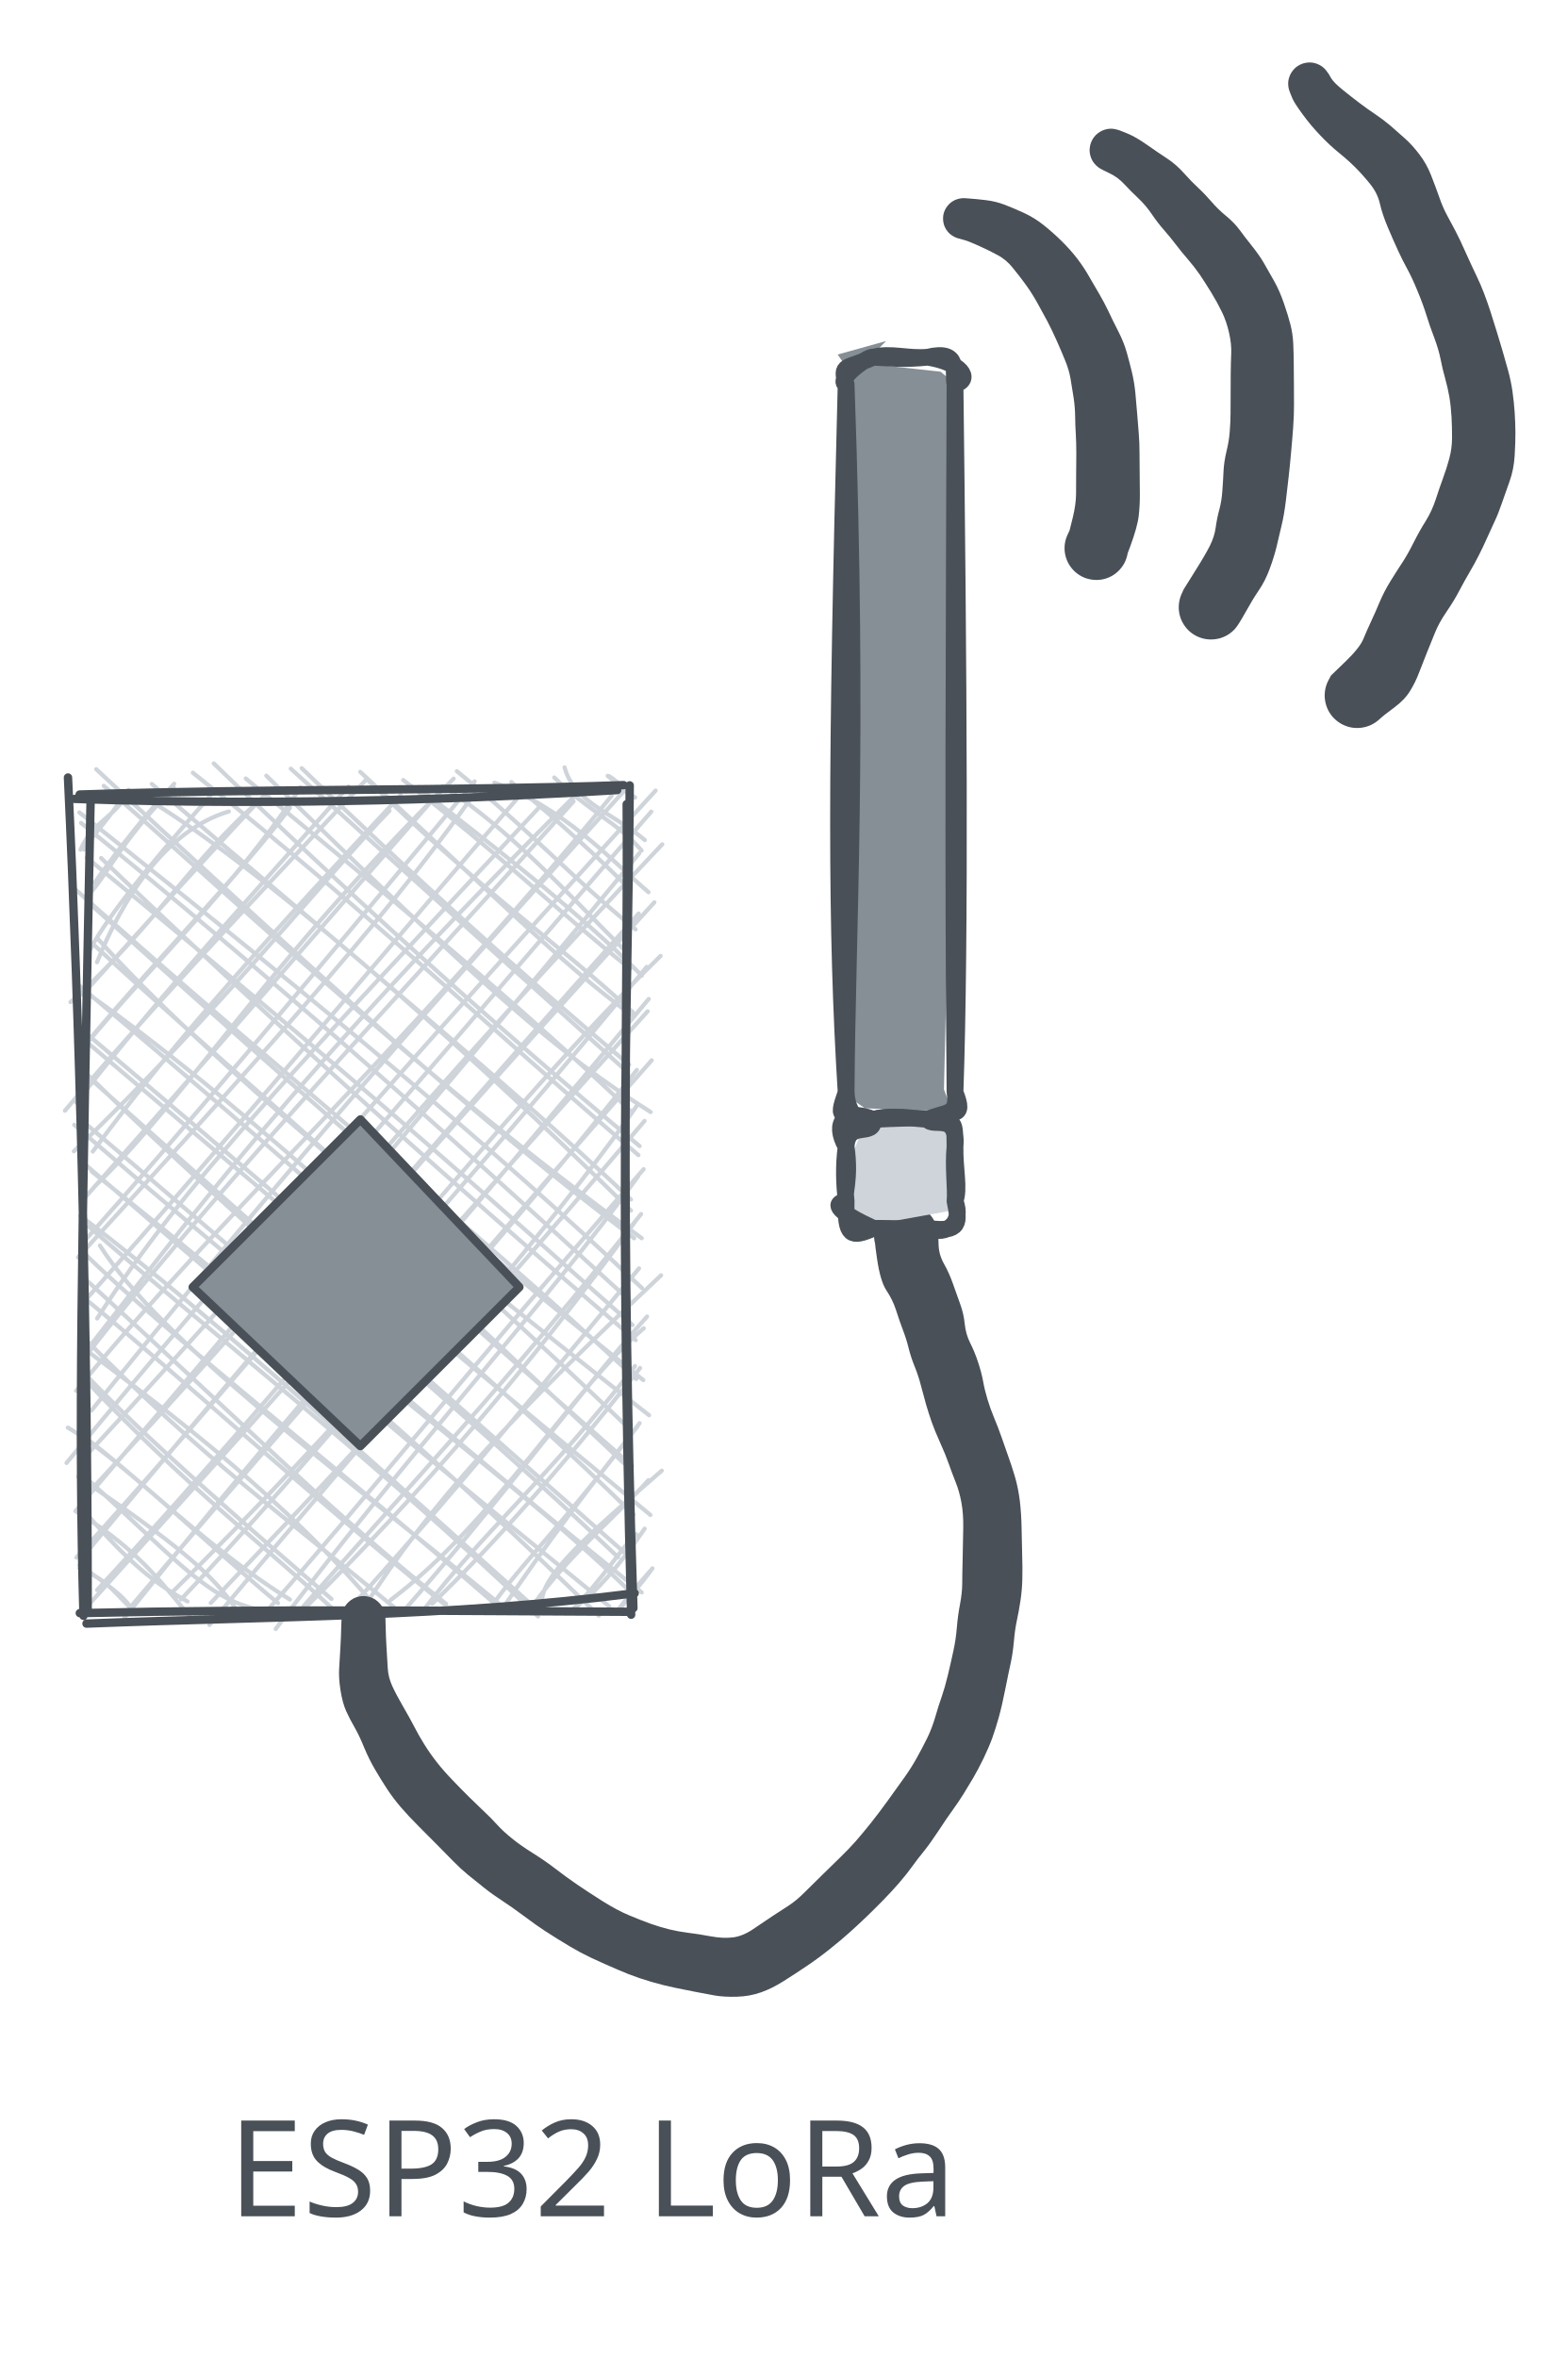
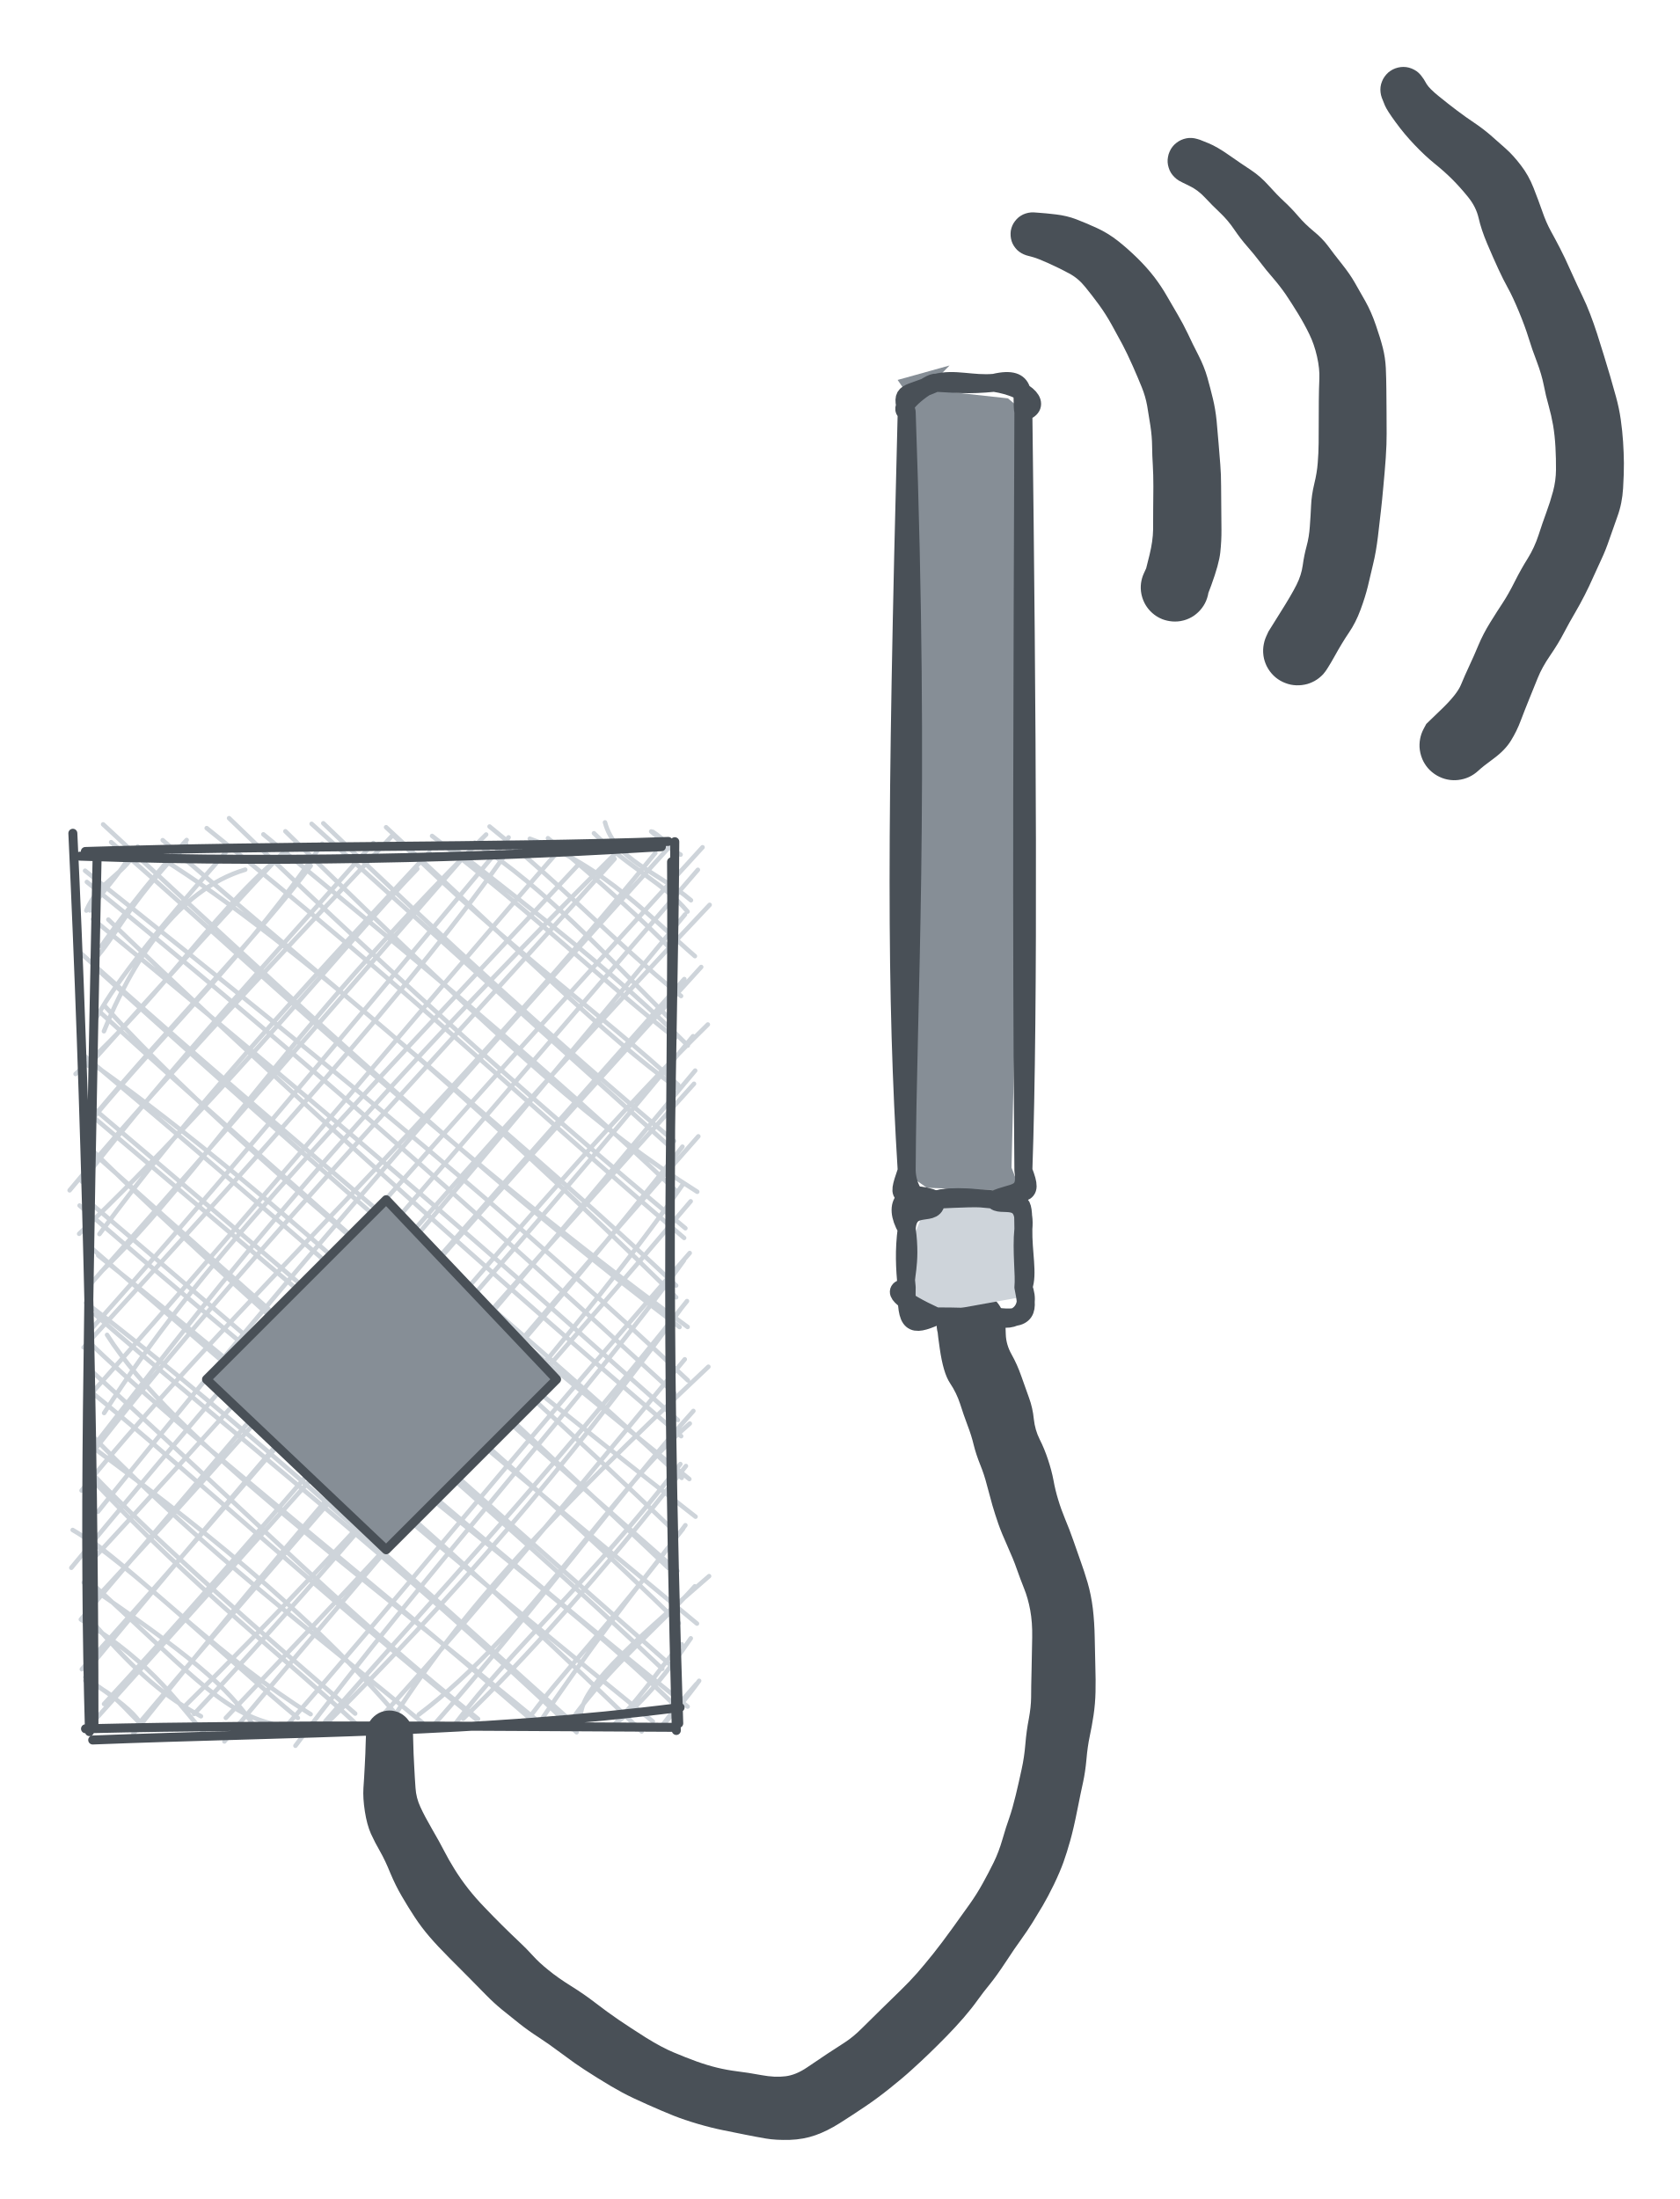
- <svg xmlns="http://www.w3.org/2000/svg" version="1.1" viewBox="0 0 187.009 281.196" width="374.018" height="562.392">
+ <svg xmlns="http://www.w3.org/2000/svg" version="1.1" viewBox="0 0 187.009 244.796" width="374.018" height="489.591">
  <defs>
    <style class="style-fonts">
      @font-face {
        font-family: "Virgil";
        src: url("https://excalidraw.com/Virgil.woff2");
      }
      @font-face {
        font-family: "Cascadia";
        src: url("https://excalidraw.com/Cascadia.woff2");
      }
    </style>
  </defs>
  <g stroke-linecap="round" transform="translate(10 94.57925) rotate(0 32.47723 48.64663)">
    <path d="M0 0 C0 0, 0 0, 0 0 M0 0 C0 0, 0 0, 0 0 M-0.39 6.79 C1.02 3.36, 4.21 2.7, 5.33 -0.35 M0.02 6.78 C1.44 4.52, 2.9 3.32, 4.87 0.13 M1.27 10.76 C2.12 9.51, 6.42 3.54, 10.78 -1.07 M0.35 12.41 C2.87 9.81, 4.05 6.21, 10.73 -0.64 M1.57 20.22 C4.56 12.77, 9.68 4.5, 17.3 2.23 M0.49 19.18 C2.36 15.49, 6.54 10.04, 15.17 0.26 M-1.59 24.98 C9.19 15.25, 13.82 6.41, 22.8 -0.56 M-0.15 24.07 C8.17 14.76, 17.22 4.82, 22.18 -0.39 M0.65 29.45 C8.88 19.62, 19.02 9.32, 24.59 1.8 M0.12 30.19 C8.44 20.13, 17.86 11.36, 25.86 -0.66 M-2.25 37.93 C6.89 26.94, 18.13 15, 33.74 -1.63 M-0.88 36.96 C9.1 24.05, 20.73 11.49, 31.56 -0.74 M-1.19 42.77 C15.75 26.56, 29.64 9.11, 36.46 2.14 M1.07 42.8 C11.22 29.04, 22.62 16.59, 37.8 0.28 M1.25 47.01 C12.46 36.19, 21.65 20.47, 44.12 -1.68 M-0.24 48.72 C13.21 33.56, 28.24 16.15, 41.69 0.74 M0.14 53.4 C12.19 39.88, 23.79 25.99, 46.62 -1.36 M-0.69 55.42 C17.68 35.28, 36.33 14.91, 46.8 -0.23 M1.59 62.72 C12.03 46.43, 25.27 32.9, 54.38 1.68 M0.1 60.63 C18.77 39.62, 37.04 17.49, 52.62 -0.37 M0.07 66.86 C11.44 52.38, 24.79 33.85, 59.76 -0.81 M-0.55 68.21 C15.73 47.17, 34.07 28.21, 58.42 1.03 M-0.92 71.35 C16.07 50.48, 37.28 31.78, 62.96 0.37 M0.9 73.71 C18.76 51.49, 37.33 29.7, 64.69 -0.49 M-2.06 79.95 C17.89 55.81, 37.48 33.34, 68.21 -0.26 M0.31 79.03 C25.4 51.97, 49 23.81, 67.69 2.25 M-1 85.7 C22.65 57.86, 42.89 33.69, 69 6.15 M-0.32 84.44 C22.98 59.35, 43.76 34.48, 66.26 7.22 M-0.89 91.24 C16.18 72.52, 30.45 54.26, 68.06 13.07 M0.01 91 C17.27 70.06, 35.99 48.4, 66.18 14.41 M1.58 95.11 C26.65 68, 50.67 37.22, 68.8 19.47 M-0.27 97.82 C22.75 72.21, 46.55 45.99, 67.15 20.77 M4.81 98.05 C20.09 79.9, 34.53 64.11, 67.39 24.6 M4.85 98.43 C19.22 80.45, 32.83 64.25, 67.26 26.07 M10.53 95.39 C30.11 76.15, 50.67 52.57, 65.97 33.07 M11.61 96.22 C27.93 78.97, 43.3 59.56, 67.74 31.92 M14.98 99.28 C37.39 72.5, 55.49 52.43, 66.12 37.12 M15.14 96.66 C26.16 84.97, 38.51 72.57, 66.89 39.15 M22.89 99.76 C37.39 80.37, 55.65 60.33, 66.13 45.74 M21.98 97.44 C33.36 84.53, 45.36 69.47, 66.78 44.91 M26.28 97.37 C40.13 83.63, 52.89 68.92, 65.75 51.19 M26.21 97.04 C38.81 82.67, 50.29 70.64, 66.48 50.26 M33.12 97.67 C41.56 84.32, 51.4 74.03, 68.86 57.57 M30.73 98.39 C39.8 88.55, 48.56 78.14, 66.23 56.74 M36.62 96.29 C48.97 87, 58.18 71.28, 66.79 63.89 M37.91 97.88 C49.63 84.6, 59.46 71.07, 67.19 62.49 M40.68 97.31 C46.94 88.99, 55.79 81.32, 65.74 68.4 M41.56 96.75 C48.47 90.1, 56.56 81.09, 66.36 68.62 M49.82 97.51 C55.31 89.38, 60.6 82.46, 66.04 75.61 M48.33 97.45 C52.64 91.39, 57.06 87.51, 66.3 75.21 M54.65 96.71 C54.44 93.56, 59.73 88.86, 68.94 80.88 M53.59 96.93 C57.78 91.01, 63.48 86.36, 67.35 82.01 M58.02 97.78 C62.16 93.5, 64.31 89.83, 65.89 88.46 M58.75 97.11 C61.05 95.36, 63.65 92.56, 66.9 87.8 M63.4 97.85 C64.52 96.75, 66.56 94.3, 67.83 92.53 M63.58 97.68 C64.94 95.86, 66.18 94.41, 67.53 92.88 M0.13 97.4 C0.13 97.4, 0.13 97.4, 0.13 97.4 M0.13 97.4 C0.13 97.4, 0.13 97.4, 0.13 97.4 M6.12 97.72 C3.63 95.56, 3.27 94.17, -0.51 92.51 M5.52 97.07 C4.68 95.92, 3.45 94.86, -0.51 92.15 M12.94 98.56 C10.27 95.72, 7.33 90.73, -0.88 85.78 M12.37 96.48 C8.54 94.4, 5.38 91.85, 0.35 86.05 M20.24 97.29 C14.54 95.93, 10.31 90.82, 0.05 81.54 M18.29 97.6 C15.4 93.13, 10.95 89.57, -0.67 81.59 M23.16 96.67 C15.5 90.36, 3.99 79.14, -1.91 75.74 M24.58 96.25 C14.99 90.31, 6.79 81.83, -0.19 76.66 M29.54 96.18 C20.26 88.15, 7.58 77.31, -0.21 68.96 M30 97.64 C21.95 90.15, 11.63 82.31, -0.21 69.64 M34.87 97.16 C24.15 84.45, 10.83 74.34, 0.01 66.3 M36.99 97.16 C24.55 86.83, 13.51 78.8, 0.39 65.39 M43.22 96.77 C29.5 85.8, 21.16 77.22, 0.37 58.2 M42.97 96.78 C26.27 83.27, 11.38 69.53, 0.03 60.26 M50.67 97.66 C30.01 80.61, 9.13 65.4, 1.92 54.02 M49.13 96.84 C29.97 80.17, 9.78 64.51, -0.34 54.57 M54.19 98.26 C34.08 79.01, 13.92 63.42, 0.57 51.74 M53.91 97.32 C36.1 81.33, 16.61 63.44, -0.41 50.46 M62.68 97.06 C48.59 85.57, 35.25 74.83, 0.05 44.24 M61.43 98.17 C43.78 80.96, 25.13 64.42, 0.93 45.17 M65.56 95.7 C52.15 82.46, 37.12 72.67, -1.14 39.62 M66.55 95.4 C43.88 77.25, 22.56 58.44, 0.01 39.3 M63.73 91.2 C44.95 73.26, 21.99 54.75, -0.37 32.84 M65.35 91.4 C40.57 69.62, 13.66 45.59, 0.24 33.65 M67.59 86.16 C38.96 62.5, 13.87 41.17, -0.07 29.38 M65.57 86.11 C50.79 71.65, 35.39 58.46, 0.34 28.75 M64.39 79.96 C42.75 59.43, 21.01 38.65, 0.83 24.22 M65.41 80.3 C49.57 66.46, 33.15 51.36, -0.58 22.97 M67.43 74.26 C39.75 52.64, 14.14 31.34, 1.7 17.45 M65.28 76.07 C42.47 54.1, 18.88 34.4, 1.18 18.13 M66.74 70.07 C51.37 57.66, 36.57 45.59, 0.81 13.32 M65.89 69.94 C45.18 50.61, 24.22 34.09, -0.96 11.57 M65.83 65.3 C39.7 43.07, 15.91 21.16, 2.06 7.79 M65.46 63.5 C52.25 51.87, 39.24 39.75, 0.35 7.74 M65.05 60.51 C42.47 39.79, 21.62 21.34, -0.33 3.6 M66.58 59.09 C48.42 41.95, 29.36 26.12, -0.53 2.35 M66.55 53.14 C38.53 32.74, 14.09 9.1, 2.37 -0.83 M65.65 53.15 C46.7 38.83, 29.64 23.34, 1.48 -2.81 M65.27 49.84 C43.9 28.85, 20.25 8.21, 6.82 0.28 M65.27 48.53 C50.01 34.09, 30.7 18.34, 8.11 -1.05 M66.3 42.15 C48.16 27.08, 30.41 10.93, 15.5 -3.5 M66.16 43.23 C48.89 28.53, 34.96 15.14, 13.01 -2.39 M67.62 38.09 C56.76 31.23, 47.61 23.25, 21.77 -2.04 M65.28 38.01 C51.23 24.57, 33.93 10.3, 19.32 -1.7 M64.75 33.23 C56.49 25.81, 46.17 16.53, 24.69 -2.87 M65.04 32.44 C51.77 21.29, 39.39 9.98, 25.99 -2.93 M65.5 26.19 C56.62 17.98, 47.55 11.87, 33.79 -1.59 M65.43 26.58 C56.94 20.4, 48.48 11.85, 32.98 -2.49 M66.57 21.81 C58.77 14.01, 49.61 6.97, 40.44 -0.2 M65.15 20.97 C57.18 14.72, 49.8 7.45, 38.1 -1.52 M64.31 18.59 C57.24 11.52, 50.77 4.38, 42.85 -0.78 M65.82 16.3 C58.05 9.99, 53 4.28, 44.5 -2.57 M67.36 11.86 C62.91 8.03, 57.2 1.72, 48.98 -1.21 M65.08 11.48 C61.95 8.23, 56.84 3.58, 51 -1.27 M66.92 5.64 C63.19 2.45, 58.46 1.14, 57.35 -3.03 M66.54 6.9 C63.91 3.73, 60.11 2.12, 56.12 -1.82 M65.28 0.92 C64.97 -0.02, 63.93 -1.18, 62.67 -1.98 M65.77 0.56 C64.91 0.11, 64.46 -0.41, 62.49 -2.02" stroke="#ced4da" stroke-width="0.5" fill="none" />
    <path d="M-1.09 0.73 C24.24 1.64, 48.93 0.6, 63.63 -0.32 M-0.5 0.21 C21.76 -0.51, 44.84 -0.21, 64.4 -0.91 M64.76 1.36 C64.93 24.33, 63.96 48.24, 65.56 97.27 M65.12 -0.88 C65.01 21.97, 63.8 41.97, 65.29 98.06 M65.71 95.5 C43.05 98.38, 23.03 98.23, 0.32 99.12 M65 97.71 C43.59 97.62, 22.7 97.34, -0.48 97.87 M0.46 97.68 C0.47 64.04, -0.54 26.75, -1.89 -1.82 M-0.04 98.19 C-0.66 76.44, -0.31 56.54, 0.81 0.8" stroke="#495057" stroke-width="1" fill="none" />
  </g>
  <g transform="translate(43.35767 193.0143) rotate(0 37.51755 -1.942291)" stroke="none">
    <path fill="#495057" d="M 2.62,0 Q 2.62,0 2.65,1.06 2.67,2.13 2.75,3.54 2.82,4.96 2.90,6.04 2.97,7.13 3.44,8.14 3.90,9.15 4.74,10.60 5.59,12.06 6.08,13.02 6.57,13.98 7.24,15.06 7.90,16.13 8.75,17.22 9.60,18.30 10.60,19.33 11.59,20.37 12.56,21.33 13.53,22.29 14.38,23.09 15.24,23.89 15.95,24.68 16.66,25.47 17.71,26.31 18.75,27.16 20.21,28.07 21.67,28.98 22.94,29.96 24.22,30.95 25.51,31.83 26.80,32.71 28.54,33.81 30.29,34.90 31.63,35.46 32.98,36.03 34.19,36.47 35.40,36.90 36.47,37.16 37.53,37.42 38.71,37.57 39.89,37.71 41.40,37.99 42.91,38.27 44.08,38.12 45.25,37.98 46.51,37.12 47.77,36.27 48.72,35.63 49.68,34.99 50.66,34.37 51.64,33.74 52.63,32.74 53.62,31.75 54.76,30.64 55.90,29.54 56.89,28.56 57.89,27.59 58.73,26.64 59.56,25.69 60.52,24.49 61.47,23.30 62.63,21.69 63.78,20.09 64.58,18.97 65.37,17.86 66.04,16.65 66.71,15.44 67.27,14.30 67.83,13.15 68.23,11.77 68.63,10.38 69.00,9.35 69.36,8.31 69.72,6.82 70.08,5.32 70.37,3.96 70.67,2.61 70.79,1.14 70.91,-0.32 71.17,-1.65 71.42,-2.99 71.43,-4.06 71.43,-5.14 71.48,-7.10 71.52,-9.05 71.55,-10.74 71.58,-12.42 71.33,-13.77 71.08,-15.12 70.64,-16.20 70.21,-17.28 69.83,-18.36 69.46,-19.43 68.80,-20.89 68.14,-22.35 67.78,-23.38 67.42,-24.42 67.12,-25.44 66.83,-26.47 66.52,-27.65 66.22,-28.84 65.76,-29.97 65.30,-31.11 65.04,-32.16 64.79,-33.21 64.34,-34.38 63.90,-35.55 63.52,-36.75 63.13,-37.95 62.39,-39.06 61.65,-40.17 61.26,-42.89 60.86,-45.60 60.96,-46.22 61.06,-46.84 61.35,-47.39 61.64,-47.94 62.10,-48.37 62.55,-48.80 63.12,-49.06 63.68,-49.32 64.30,-49.39 64.92,-49.46 65.53,-49.32 66.14,-49.19 66.68,-48.87 67.21,-48.55 67.62,-48.07 68.02,-47.60 68.25,-47.02 68.48,-46.44 68.52,-45.82 68.55,-45.19 68.38,-44.59 68.22,-43.99 67.87,-43.47 67.52,-42.96 67.02,-42.58 66.52,-42.20 65.93,-42.00 65.34,-41.80 64.72,-41.80 64.09,-41.80 63.50,-42.00 62.91,-42.20 62.41,-42.58 61.92,-42.95 61.57,-43.47 61.22,-43.99 61.05,-44.59 60.88,-45.19 60.92,-45.81 60.95,-46.43 61.18,-47.01 61.41,-47.59 61.81,-48.07 62.22,-48.55 62.75,-48.87 63.29,-49.19 63.90,-49.32 64.51,-49.46 65.13,-49.39 65.75,-49.32 66.31,-49.06 66.88,-48.80 67.33,-48.37 67.79,-47.94 68.08,-47.39 68.37,-46.84 68.47,-46.22 68.57,-45.61 68.57,-45.61 68.57,-45.61 68.61,-44.46 68.65,-43.31 69.26,-42.23 69.87,-41.15 70.33,-39.84 70.80,-38.53 71.20,-37.40 71.61,-36.28 71.73,-35.05 71.86,-33.83 72.38,-32.79 72.91,-31.75 73.31,-30.53 73.72,-29.30 73.92,-28.23 74.11,-27.16 74.44,-26.08 74.76,-25.01 75.22,-23.90 75.69,-22.79 76.14,-21.50 76.58,-20.21 76.95,-19.19 77.32,-18.18 77.72,-16.83 78.11,-15.49 78.30,-13.96 78.48,-12.43 78.51,-10.74 78.54,-9.05 78.58,-7.53 78.63,-6.00 78.60,-4.67 78.57,-3.34 78.38,-2.07 78.19,-0.81 77.95,0.30 77.71,1.42 77.59,2.84 77.46,4.25 77.22,5.36 76.97,6.47 76.57,8.49 76.17,10.51 75.79,11.87 75.41,13.23 75.03,14.29 74.65,15.35 73.97,16.77 73.28,18.18 72.72,19.13 72.16,20.08 71.57,21.03 70.98,21.97 70.31,22.90 69.63,23.83 68.61,25.39 67.58,26.95 66.85,27.85 66.12,28.74 65.48,29.63 64.85,30.52 63.92,31.60 62.99,32.67 62.00,33.68 61.02,34.68 60.12,35.55 59.22,36.42 58.17,37.37 57.12,38.33 55.66,39.49 54.21,40.65 52.86,41.55 51.51,42.46 50.12,43.34 48.73,44.22 47.42,44.68 46.10,45.15 44.55,45.20 43.00,45.24 41.90,45.05 40.80,44.86 39.65,44.63 38.50,44.40 37.17,44.13 35.83,43.86 34.33,43.42 32.83,42.98 31.64,42.51 30.46,42.04 28.75,41.28 27.04,40.53 25.90,39.92 24.76,39.31 23.13,38.29 21.51,37.28 20.62,36.65 19.74,36.02 18.77,35.30 17.80,34.57 16.63,33.80 15.45,33.04 14.43,32.23 13.42,31.43 12.51,30.69 11.61,29.95 10.73,29.05 9.85,28.15 8.85,27.14 7.86,26.13 6.61,24.89 5.36,23.64 4.45,22.58 3.55,21.53 2.82,20.42 2.09,19.31 1.38,18.09 0.67,16.88 0.09,15.49 -0.47,14.10 -1.04,13.10 -1.62,12.10 -2.07,11.11 -2.51,10.11 -2.74,8.63 -2.97,7.14 -2.90,6.05 -2.82,4.96 -2.75,3.54 -2.67,2.13 -2.65,1.06 -2.62,0 -2.58,-0.31 -2.54,-0.62 -2.43,-0.92 -2.32,-1.21 -2.14,-1.47 -1.96,-1.73 -1.72,-1.94 -1.48,-2.15 -1.21,-2.30 -0.93,-2.45 -0.62,-2.52 -0.31,-2.60 0.00,-2.60 0.31,-2.60 0.62,-2.52 0.93,-2.45 1.21,-2.30 1.49,-2.15 1.72,-1.94 1.96,-1.73 2.14,-1.47 2.32,-1.21 2.43,-0.92 2.54,-0.62 2.58,-0.31 2.62,0.00 2.62,0.00 L 2.62,0 Z" />
  </g>
  <g stroke-linecap="round" transform="translate(22.99089 133.5519) rotate(0 19.48634 19.48634)">
    <path d="M20 0 L38.97 20 L20 38.97 L0 20" stroke="none" stroke-width="0" fill="#868e96" fill-rule="evenodd" />
    <path d="M20 0 C25.33 5.62, 30.67 11.25, 38.97 20 M20 0 C27.31 7.71, 34.62 15.41, 38.97 20 M38.97 20 C35.11 23.86, 31.26 27.72, 20 38.97 M38.97 20 C32.43 26.54, 25.89 33.08, 20 38.97 M20 38.97 C12.66 32.01, 5.32 25.04, 0 20 M20 38.97 C13.67 32.96, 7.33 26.96, 0 20 M0 20 C4.89 15.11, 9.78 10.22, 20 0 M0 20 C7.01 12.99, 14.02 5.98, 20 0" stroke="#495057" stroke-width="1" fill="none" />
  </g>
  <g stroke-linecap="round" transform="translate(100.9363 42.61568) rotate(0 6.495447 45.46813)">
    <path d="M2.16 0.73 L11.27 1.73 L13.66 3.72 L11.67 87.37 L13.05 90.93 L11.45 89.94 L2.25 89.61 L0.09 88.1 L0.69 2.14 L-1.01 -0.32 L4.77 -1.93" stroke="none" stroke-width="0" fill="#868e96" />
    <path d="M3.25 0 M3.25 0 C5.35 -0.54, 7.31 0.22, 9.74 0 M3.25 0 C5.34 0.1, 6.85 0.29, 9.74 0 M9.74 0 C13.72 -0.95, 12.67 1.76, 12.99 3.25 M9.74 0 C13.68 0.62, 15.1 2.63, 12.99 3.25 M12.99 3.25 C12.89 32.31, 12.74 60.57, 12.99 87.69 M12.99 3.25 C13.4 36.34, 13.64 69.27, 12.99 87.69 M12.99 87.69 C13.43 90.59, 11.78 89.97, 9.74 90.94 M12.99 87.69 C14.32 91.07, 12.73 89.66, 9.74 90.94 M9.74 90.94 C7.99 90.9, 4.93 90.35, 3.25 90.94 M9.74 90.94 C8.55 90.91, 7.32 90.64, 3.25 90.94 M3.25 90.94 C-0.53 89.89, -1.31 91.47, 0 87.69 M3.25 90.94 C2.92 92.12, 0.14 91.15, 0 87.69 M0 87.69 C-1.21 68.16, -1.2 49.54, 0 3.25 M0 87.69 C0.1 68.64, 1.55 46.74, 0 3.25 M0 3.25 C-0.68 0.76, -0.09 1.49, 3.25 0 M0 3.25 C-1.35 2.75, 2.75 -0.28, 3.25 0" stroke="#495057" stroke-width="2" fill="none" />
  </g>
  <g stroke-linecap="round" transform="translate(100.9363 133.5519) rotate(0 6.495447 6.495447)">
    <path d="M3.98 0.11 L13.7 1.48 L12.65 10.86 L0.49 13.05 L1.01 3.53 L2.25 0.42" stroke="none" stroke-width="0" fill="#ced4da" />
    <path d="M3.25 0 M3.25 0 C5.06 -0.37, 5.82 -0.38, 9.74 0 M3.25 0 C5.91 -0.12, 8.24 -0.28, 9.74 0 M9.74 0 C12.83 0.61, 12.97 -0.59, 12.99 3.25 M9.74 0 C10.29 1.03, 13.36 -0.95, 12.99 3.25 M12.99 3.25 C12.94 5.89, 13.55 8.28, 12.99 9.74 M12.99 3.25 C12.74 5.68, 13.14 8.43, 12.99 9.74 M12.99 9.74 C13.49 12.23, 13.73 13.55, 9.74 12.99 M12.99 9.74 C14.02 12.29, 12.02 13.94, 9.74 12.99 M9.74 12.99 C7.79 12.7, 6.29 13.36, 3.25 12.99 M9.74 12.99 C7.62 13.14, 5.55 12.97, 3.25 12.99 M3.25 12.99 C-0.83 11.1, -1.82 10.03, 0 9.74 M3.25 12.99 C0.59 14.15, -0.09 13.97, 0 9.74 M0 9.74 C-0.37 8.88, 0.57 7.31, 0 3.25 M0 9.74 C-0.22 7.58, -0.31 5.63, 0 3.25 M0 3.25 C-1.66 0.38, -0.17 -1.38, 3.25 0 M0 3.25 C0.2 -0.03, 3.38 2.23, 3.25 0" stroke="#495057" stroke-width="2" fill="none" />
  </g>
  <g transform="translate(114.937 26.08131) rotate(0 8.617885 19.72738)" stroke="none">
    <path fill="#495057" d="M 0.40,-2.42 Q 0.40,-2.42 0.91,-2.38 1.42,-2.35 2.62,-2.21 3.83,-2.07 4.90,-1.66 5.97,-1.25 7.19,-0.69 8.41,-0.13 9.52,0.74 10.62,1.61 11.70,2.67 12.77,3.73 13.57,4.77 14.36,5.81 14.97,6.88 15.58,7.95 16.18,8.96 16.78,9.98 17.30,11.07 17.81,12.17 18.47,13.45 19.13,14.74 19.47,15.94 19.81,17.15 20.09,18.31 20.37,19.47 20.50,20.75 20.62,22.02 20.72,23.28 20.82,24.55 20.91,25.63 21.00,26.72 21.00,28.03 21.01,29.34 21.02,30.51 21.03,31.67 21.04,32.90 21.05,34.13 20.91,35.42 20.77,36.71 19.90,39.09 19.04,41.46 18.61,41.91 18.19,42.36 17.64,42.66 17.09,42.95 16.48,43.06 15.87,43.16 15.25,43.06 14.64,42.96 14.09,42.68 13.54,42.39 13.11,41.94 12.68,41.49 12.42,40.93 12.16,40.37 12.08,39.75 12.01,39.13 12.14,38.53 12.28,37.92 12.59,37.39 12.91,36.85 13.38,36.45 13.85,36.04 14.43,35.81 15.00,35.58 15.62,35.54 16.24,35.50 16.84,35.67 17.44,35.83 17.96,36.18 18.47,36.52 18.85,37.01 19.23,37.51 19.43,38.09 19.63,38.68 19.63,39.30 19.64,39.92 19.44,40.51 19.25,41.10 18.87,41.60 18.50,42.09 17.99,42.45 17.48,42.80 16.88,42.97 16.28,43.13 15.66,43.10 15.04,43.07 14.46,42.85 13.89,42.62 13.41,42.22 12.94,41.82 12.61,41.29 12.29,40.76 12.15,40.15 12.02,39.55 12.08,38.93 12.14,38.31 12.40,37.75 12.66,37.18 12.66,37.18 12.66,37.19 13.04,35.66 13.41,34.13 13.43,32.90 13.44,31.67 13.44,30.51 13.45,29.34 13.46,28.07 13.46,26.79 13.40,25.73 13.33,24.67 13.32,23.59 13.31,22.51 13.13,21.32 12.95,20.14 12.77,19.09 12.58,18.04 12.17,17.03 11.76,16.01 11.16,14.65 10.55,13.28 10.03,12.29 9.50,11.30 8.83,10.09 8.16,8.88 7.40,7.84 6.64,6.80 5.87,5.86 5.11,4.91 4.09,4.36 3.08,3.81 1.82,3.24 0.57,2.68 0.08,2.55 -0.40,2.42 -0.69,2.34 -0.97,2.25 -1.23,2.10 -1.49,1.95 -1.70,1.75 -1.91,1.54 -2.07,1.29 -2.23,1.04 -2.32,0.76 -2.41,0.47 -2.43,0.18 -2.45,-0.11 -2.41,-0.40 -2.36,-0.69 -2.24,-0.97 -2.12,-1.24 -1.94,-1.47 -1.76,-1.71 -1.53,-1.90 -1.30,-2.08 -1.03,-2.21 -0.76,-2.33 -0.47,-2.39 -0.18,-2.45 0.11,-2.44 0.40,-2.42 0.40,-2.42 L 0.40,-2.42 Z" />
  </g>
  <g transform="translate(132.5356 17.90871) rotate(0 9.026388 27.29991)" stroke="none">
    <path fill="#495057" d="M 1.04,-2.35 Q 1.04,-2.35 2.01,-1.96 2.98,-1.56 4.34,-0.60 5.71,0.36 6.75,1.04 7.78,1.72 8.70,2.75 9.62,3.78 10.43,4.53 11.24,5.28 11.99,6.16 12.73,7.03 13.70,7.83 14.67,8.62 15.31,9.48 15.94,10.34 16.84,11.47 17.74,12.60 18.27,13.53 18.81,14.46 19.47,15.64 20.13,16.82 20.63,18.29 21.14,19.76 21.41,20.83 21.68,21.90 21.74,23.07 21.79,24.25 21.80,25.48 21.82,26.71 21.82,27.99 21.82,29.27 21.83,30.36 21.84,31.45 21.73,33.09 21.61,34.74 21.46,36.30 21.32,37.87 21.19,38.99 21.07,40.11 20.86,41.83 20.65,43.56 20.33,44.86 20.02,46.17 19.74,47.36 19.45,48.55 18.92,49.98 18.39,51.41 17.63,52.52 16.87,53.64 16.03,55.16 15.19,56.67 14.77,57.14 14.34,57.60 13.79,57.91 13.23,58.21 12.61,58.32 11.99,58.43 11.37,58.34 10.74,58.25 10.18,57.96 9.62,57.68 9.18,57.23 8.74,56.77 8.46,56.21 8.19,55.64 8.11,55.01 8.03,54.39 8.16,53.77 8.28,53.15 8.60,52.60 8.92,52.06 9.39,51.64 9.87,51.22 10.45,50.98 11.03,50.74 11.66,50.70 12.29,50.65 12.90,50.81 13.51,50.97 14.04,51.32 14.57,51.66 14.96,52.16 15.35,52.65 15.56,53.25 15.77,53.84 15.78,54.47 15.79,55.10 15.60,55.71 15.40,56.31 15.03,56.81 14.66,57.32 14.14,57.69 13.62,58.05 13.02,58.23 12.41,58.40 11.78,58.38 11.15,58.36 10.56,58.13 9.97,57.91 9.48,57.51 9.00,57.11 8.66,56.57 8.33,56.03 8.18,55.42 8.04,54.81 8.10,54.18 8.16,53.55 8.41,52.97 8.67,52.40 8.67,52.40 8.67,52.40 9.95,50.35 11.24,48.31 11.79,47.21 12.34,46.12 12.49,45.02 12.64,43.92 12.92,42.89 13.20,41.87 13.28,40.68 13.37,39.49 13.42,38.36 13.47,37.22 13.77,35.97 14.08,34.71 14.16,33.62 14.25,32.53 14.26,31.42 14.27,30.32 14.27,29.18 14.28,28.04 14.28,26.71 14.29,25.38 14.34,24.26 14.39,23.15 14.08,21.78 13.77,20.41 13.23,19.31 12.70,18.21 11.97,17.01 11.24,15.82 10.60,14.87 9.95,13.93 9.19,13.05 8.42,12.17 7.74,11.27 7.05,10.36 6.30,9.51 5.56,8.67 4.85,7.62 4.14,6.58 3.27,5.76 2.41,4.95 1.62,4.10 0.83,3.25 -0.10,2.80 -1.04,2.35 -1.31,2.19 -1.57,2.03 -1.79,1.81 -2.01,1.60 -2.18,1.33 -2.34,1.07 -2.43,0.77 -2.53,0.47 -2.55,0.16 -2.57,-0.14 -2.51,-0.44 -2.46,-0.75 -2.33,-1.03 -2.21,-1.32 -2.02,-1.56 -1.83,-1.81 -1.58,-2.00 -1.34,-2.19 -1.06,-2.32 -0.77,-2.45 -0.47,-2.51 -0.16,-2.57 0.14,-2.55 0.45,-2.53 0.74,-2.44 1.04,-2.35 1.04,-2.35 L 1.04,-2.35 Z" />
  </g>
  <g transform="translate(156.2186 10) rotate(0 10.39525 36.5204)" stroke="none">
    <path fill="#495057" d="M 2.29,-1.17 Q 2.29,-1.17 2.60,-0.64 2.92,-0.12 3.95,0.71 4.98,1.55 5.99,2.31 7.00,3.07 7.90,3.67 8.80,4.27 9.67,5.01 10.53,5.76 11.38,6.52 12.24,7.28 13.09,8.40 13.95,9.51 14.50,10.91 15.05,12.31 15.48,13.54 15.90,14.76 16.42,15.71 16.94,16.65 17.44,17.62 17.95,18.59 18.68,20.24 19.42,21.88 19.91,22.89 20.40,23.90 20.80,24.95 21.20,25.99 21.57,27.13 21.94,28.26 22.32,29.52 22.71,30.79 23.02,31.84 23.33,32.90 23.68,34.17 24.03,35.44 24.21,36.70 24.39,37.97 24.47,39.19 24.55,40.41 24.56,41.55 24.57,42.69 24.47,44.36 24.37,46.04 23.84,47.49 23.32,48.93 22.92,50.10 22.52,51.28 22.06,52.25 21.60,53.23 21.15,54.24 20.71,55.24 20.19,56.26 19.67,57.28 19.09,58.27 18.51,59.25 17.88,60.45 17.25,61.66 16.35,62.97 15.45,64.28 14.97,65.47 14.48,66.66 14.01,67.84 13.53,69.02 13.08,70.21 12.64,71.39 11.99,72.44 11.35,73.49 10.08,74.43 8.81,75.36 8.35,75.80 7.88,76.23 7.31,76.50 6.73,76.76 6.10,76.83 5.46,76.90 4.84,76.76 4.22,76.62 3.68,76.29 3.13,75.96 2.72,75.48 2.31,74.99 2.08,74.40 1.85,73.81 1.81,73.18 1.78,72.54 1.95,71.93 2.12,71.32 2.48,70.79 2.84,70.27 3.34,69.88 3.85,69.50 4.45,69.30 5.06,69.09 5.69,69.10 6.33,69.10 6.93,69.30 7.53,69.51 8.04,69.89 8.54,70.28 8.90,70.81 9.26,71.33 9.42,71.95 9.59,72.56 9.56,73.19 9.52,73.83 9.28,74.42 9.05,75.01 8.63,75.49 8.22,75.98 7.68,76.30 7.13,76.63 6.51,76.76 5.89,76.90 5.26,76.83 4.62,76.76 4.05,76.49 3.47,76.22 3.01,75.78 2.55,75.34 2.25,74.78 1.96,74.22 1.86,73.59 1.76,72.96 1.86,72.34 1.96,71.71 2.26,71.15 2.56,70.59 2.56,70.59 2.56,70.59 4.28,68.93 5.99,67.28 6.42,66.23 6.85,65.19 7.35,64.12 7.85,63.06 8.37,61.81 8.89,60.57 9.68,59.29 10.47,58.02 11.09,57.08 11.71,56.14 12.41,54.74 13.12,53.33 13.87,52.14 14.61,50.94 15.06,49.56 15.51,48.17 15.93,47.03 16.35,45.90 16.67,44.71 16.99,43.52 17.00,42.29 17.01,41.05 16.94,39.77 16.87,38.49 16.68,37.35 16.48,36.22 16.18,35.15 15.87,34.08 15.64,32.88 15.40,31.68 14.87,30.27 14.33,28.87 13.94,27.59 13.55,26.32 12.86,24.66 12.17,23.00 11.65,22.07 11.13,21.13 10.58,19.94 10.03,18.75 9.35,17.15 8.67,15.54 8.39,14.28 8.10,13.02 7.21,11.93 6.32,10.83 5.43,9.94 4.53,9.05 3.46,8.19 2.39,7.32 1.26,6.13 0.12,4.94 -0.84,3.62 -1.81,2.30 -2.05,1.73 -2.29,1.17 -2.39,0.88 -2.50,0.58 -2.53,0.28 -2.57,-0.02 -2.53,-0.33 -2.49,-0.64 -2.37,-0.93 -2.26,-1.22 -2.08,-1.47 -1.90,-1.72 -1.67,-1.93 -1.43,-2.13 -1.16,-2.27 -0.88,-2.41 -0.58,-2.48 -0.28,-2.55 0.02,-2.55 0.33,-2.55 0.63,-2.47 0.93,-2.39 1.21,-2.24 1.48,-2.10 1.71,-1.89 1.94,-1.68 2.11,-1.42 2.29,-1.17 2.29,-1.17 L 2.29,-1.17 Z" />
  </g>
-   <g transform="translate(27.2285 251.9958) rotate(0 50.67198 9.6)">
-     <text x="0" y="0" font-family="Virgil, Segoe UI Emoji" font-size="16px" fill="#495057" text-anchor="start" style="white-space: pre;" direction="ltr" dominant-baseline="text-before-edge">ESP32 LoRa</text>
-   </g>
</svg>
